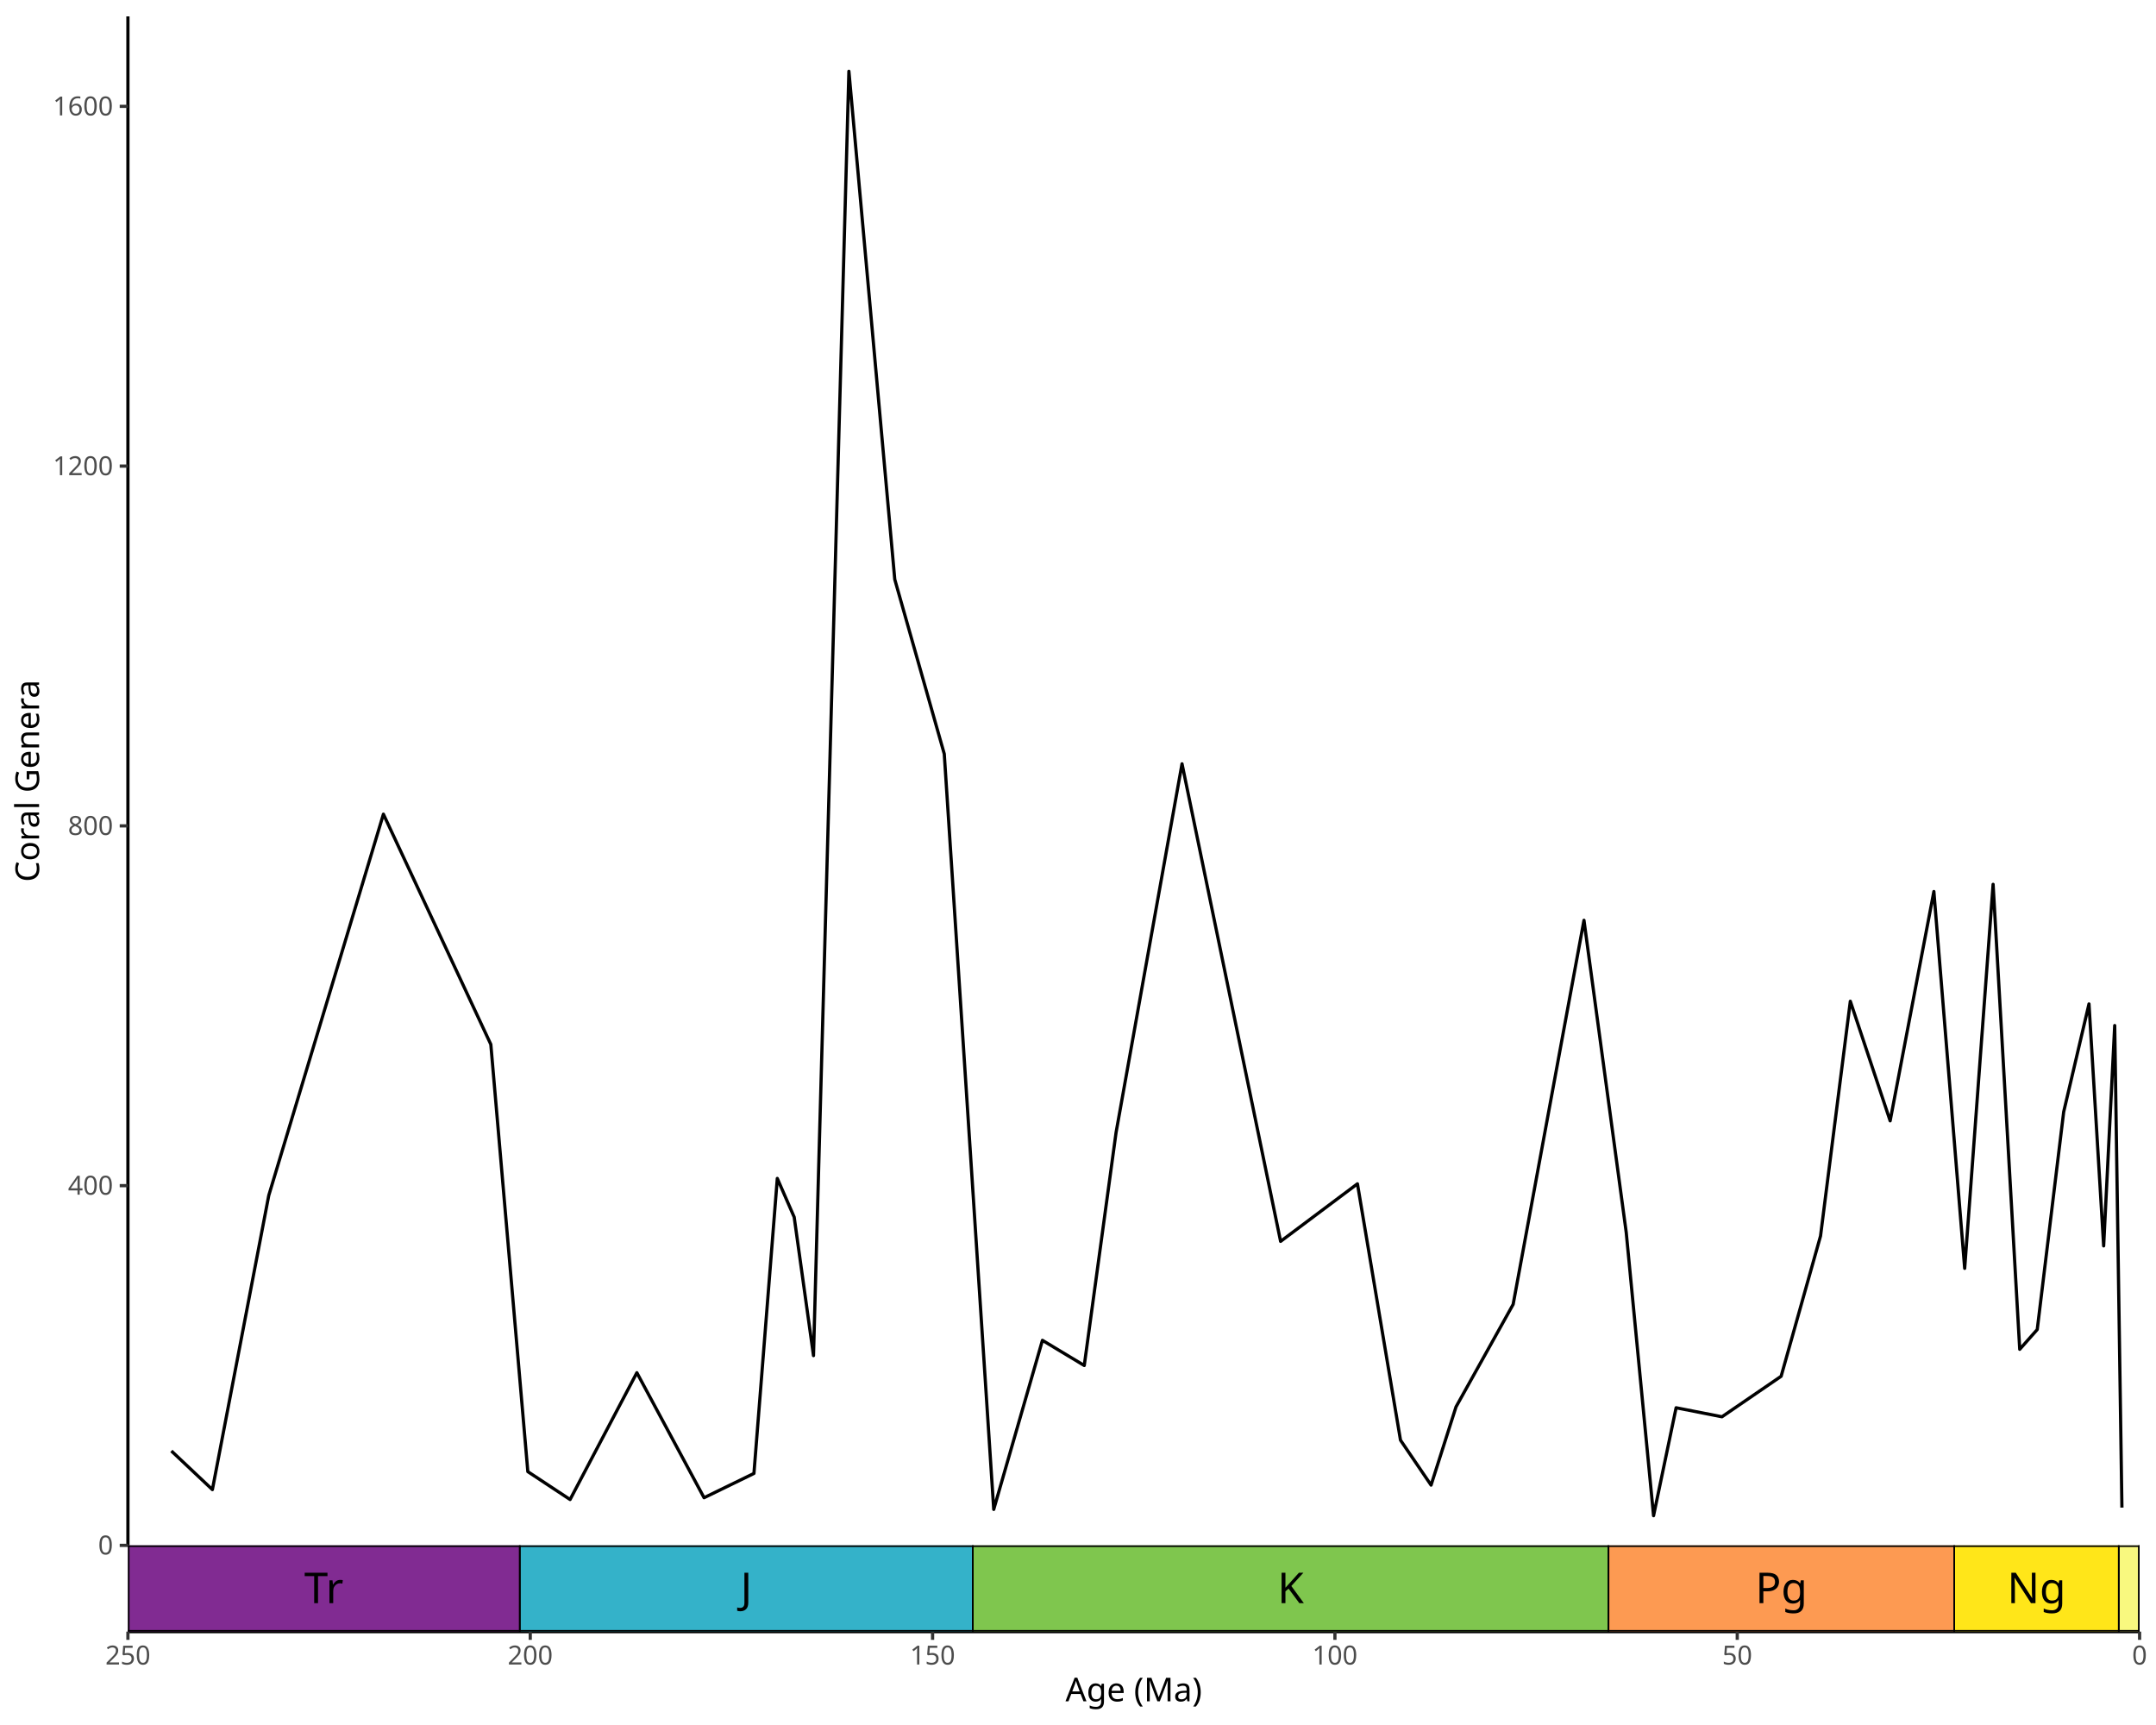
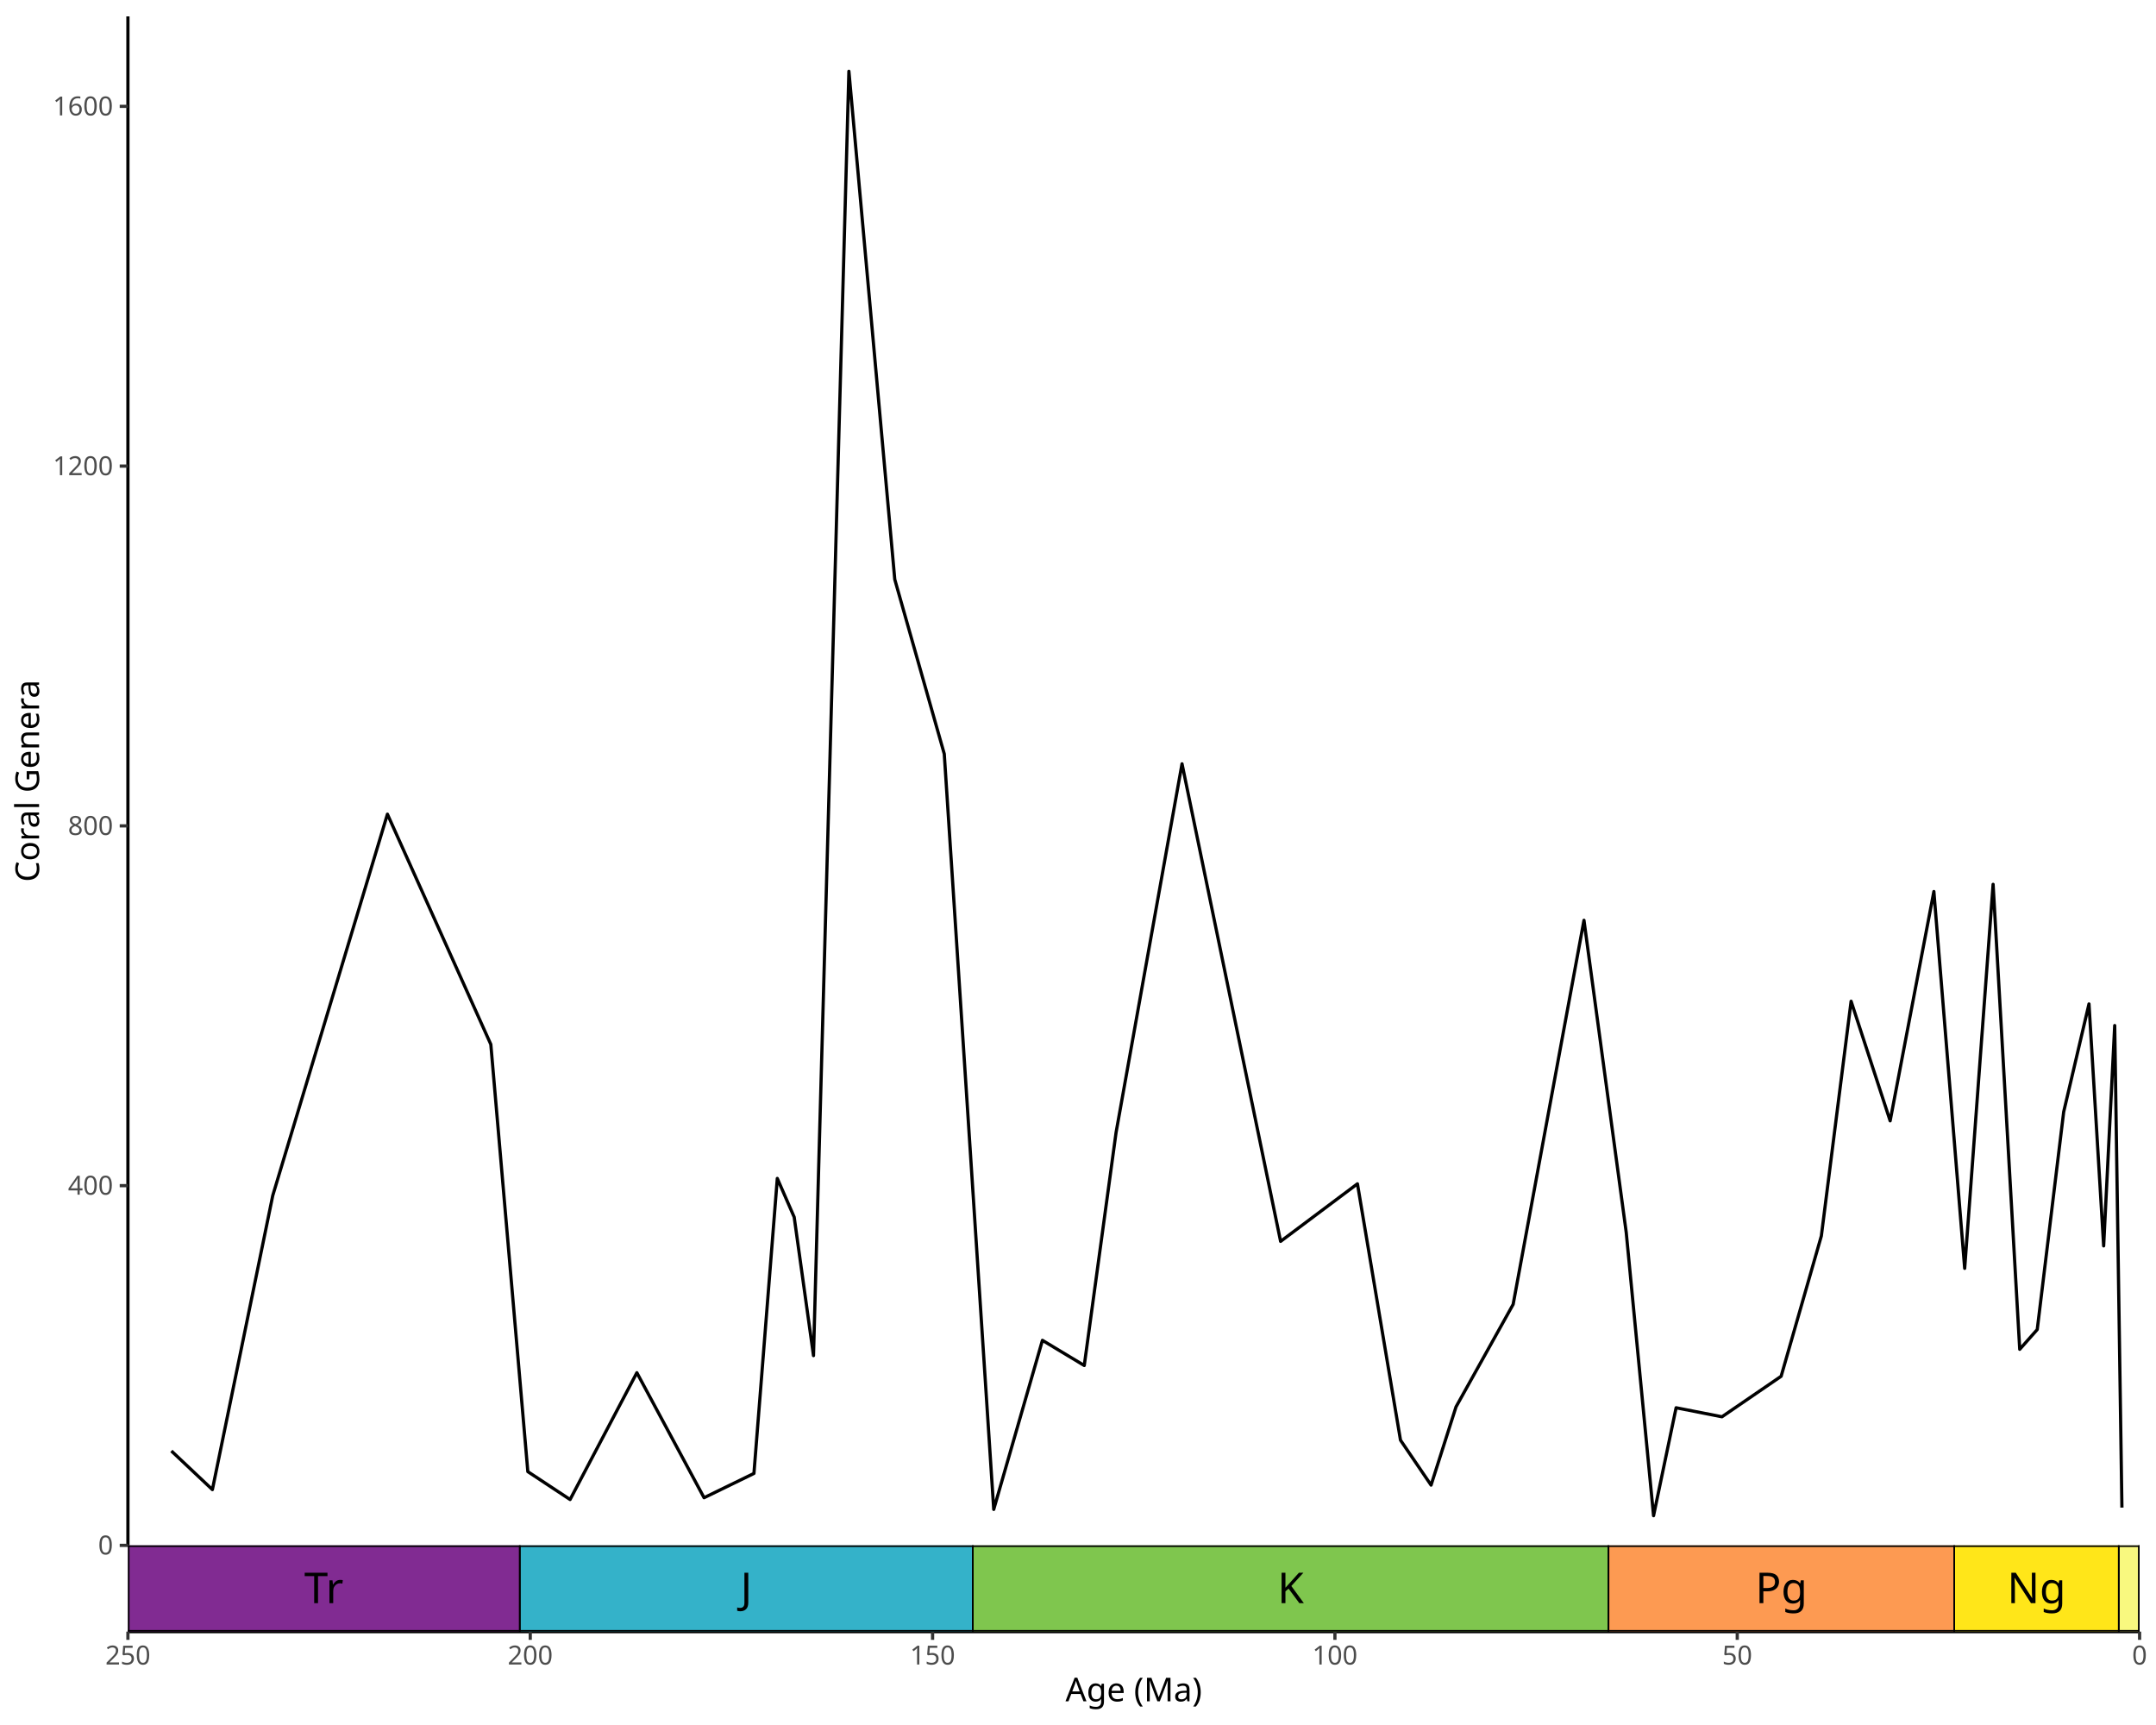
<svg xmlns="http://www.w3.org/2000/svg" class="svglite" data-engine-version="2.0" width="720.00pt" height="576.00pt" viewBox="0 0 720.00 576.00">
  <defs>
    <style type="text/css">
    .svglite line, .svglite polyline, .svglite polygon, .svglite path, .svglite rect, .svglite circle {
      fill: none;
      stroke: #000000;
      stroke-linecap: round;
      stroke-linejoin: round;
      stroke-miterlimit: 10.00;
    }
  </style>
  </defs>
  <rect width="100%" height="100%" style="stroke: none; fill: #FFFFFF;" />
  <defs>
    <clipPath id="cpMC4wMHw3MjAuMDB8MC4wMHw1NzYuMDA=">
      <rect x="0.00" y="0.00" width="720.00" height="576.00" />
    </clipPath>
  </defs>
  <g clip-path="url(#cpMC4wMHw3MjAuMDB8MC4wMHw1NzYuMDA=)">
    <rect x="0" y="0.00" width="720.00" height="576.00" style="stroke-width: 1.07; stroke: #FFFFFF; fill: #FFFFFF;" />
  </g>
  <defs>
    <clipPath id="cpNDIuNzJ8NzE0LjUyfDUuNDh8NTE2LjAy">
      <rect x="42.72" y="5.48" width="671.80" height="510.54" />
    </clipPath>
  </defs>
  <g clip-path="url(#cpNDIuNzJ8NzE0LjUyfDUuNDh8NTE2LjAy)">
    <rect x="42.72" y="5.48" width="671.80" height="510.54" style="stroke-width: 1.07; stroke: none; fill: #FFFFFF;" />
-     <polyline points="57.23,484.49 70.93,497.40 89.75,399.20 128.04,271.86 163.91,348.74 176.27,491.40 190.38,500.71 212.68,458.36 235.12,500.11 251.78,492.00 259.58,393.49 265.22,406.41 271.67,452.66 283.49,23.80 298.81,193.48 315.34,251.74 331.86,504.01 348.12,447.55 362.09,455.96 372.71,378.18 394.74,255.05 427.66,414.51 453.32,395.29 467.70,480.89 477.91,495.90 486.24,469.77 505.32,435.54 528.97,307.30 543.08,411.51 552.21,506.11 559.74,470.07 575.05,473.08 594.81,459.56 607.97,412.71 617.92,334.33 631.22,374.27 645.82,297.69 656.11,423.52 665.60,295.29 674.49,450.55 680.34,443.95 689.17,371.27 697.62,335.23 702.52,416.02 706.21,342.44 708.62,503.41 " style="stroke-width: 1.07; stroke-linecap: butt;" />
+     <polyline points="57.23,484.49 70.93,497.40 91.09,399.20 129.38,271.86 163.91,348.74 176.27,491.40 190.38,500.71 212.68,458.36 235.12,500.11 251.78,492.00 259.58,393.49 265.22,406.41 271.67,452.66 283.49,23.80 298.81,193.48 315.34,251.74 331.86,504.01 348.12,447.55 362.09,455.96 372.71,378.18 394.74,255.05 427.66,414.51 453.32,395.29 467.70,480.89 477.91,495.90 486.24,469.77 505.32,435.54 528.97,307.30 543.08,411.51 552.21,506.11 559.74,470.07 575.05,473.08 594.81,459.56 608.24,412.71 618.18,334.33 631.22,374.27 645.82,297.69 656.11,423.52 665.60,295.29 674.49,450.55 680.34,443.95 689.17,371.27 697.62,335.23 702.52,416.02 706.21,342.44 708.62,503.41 " style="stroke-width: 1.07; stroke-linecap: butt;" />
  </g>
  <g clip-path="url(#cpMC4wMHw3MjAuMDB8MC4wMHw1NzYuMDA=)">
</g>
  <defs>
    <clipPath id="cpMC4wMHw1LjQ4fDAuMDB8NS40OA==">
      <rect x="0" y="0.00" width="5.48" height="5.48" />
    </clipPath>
  </defs>
  <g clip-path="url(#cpMC4wMHw1LjQ4fDAuMDB8NS40OA==)">
</g>
  <g clip-path="url(#cpMC4wMHw3MjAuMDB8MC4wMHw1NzYuMDA=)">
</g>
  <defs>
    <clipPath id="cpMC4wMHw1LjQ4fDUuNDh8NS40OA==">
      <rect x="0" y="5.48" width="5.48" height="0.00" />
    </clipPath>
  </defs>
  <g clip-path="url(#cpMC4wMHw1LjQ4fDUuNDh8NS40OA==)">
</g>
  <g clip-path="url(#cpMC4wMHw3MjAuMDB8MC4wMHw1NzYuMDA=)">
</g>
  <g clip-path="url(#cpMC4wMHw1LjQ4fDUuNDh8NS40OA==)">
</g>
  <g clip-path="url(#cpMC4wMHw3MjAuMDB8MC4wMHw1NzYuMDA=)">
</g>
  <defs>
    <clipPath id="cpMC4wMHw1LjQ4fDUuNDh8NTE2LjAy">
      <rect x="0" y="5.48" width="5.48" height="510.54" />
    </clipPath>
  </defs>
  <g clip-path="url(#cpMC4wMHw1LjQ4fDUuNDh8NTE2LjAy)">
</g>
  <defs>
    <clipPath id="cpMC4wMHwwLjAwfDUuNDh8NTE2LjAy">
      <rect x="0" y="5.48" width="0.00" height="510.54" />
    </clipPath>
  </defs>
  <g clip-path="url(#cpMC4wMHwwLjAwfDUuNDh8NTE2LjAy)">
</g>
  <g clip-path="url(#cpMC4wMHw1LjQ4fDUuNDh8NTE2LjAy)">
</g>
  <g clip-path="url(#cpMC4wMHw3MjAuMDB8MC4wMHw1NzYuMDA=)">
</g>
  <defs>
    <clipPath id="cpMC4wMHw1LjQ4fDU0NC44Mnw1NTcuNzk=">
      <rect x="0" y="544.82" width="5.48" height="12.97" />
    </clipPath>
  </defs>
  <g clip-path="url(#cpMC4wMHw1LjQ4fDU0NC44Mnw1NTcuNzk=)">
</g>
  <g clip-path="url(#cpMC4wMHw3MjAuMDB8MC4wMHw1NzYuMDA=)">
</g>
  <defs>
    <clipPath id="cpMC4wMHw1LjQ4fDU1Ny43OXw1NzAuNTI=">
      <rect x="0" y="557.79" width="5.48" height="12.73" />
    </clipPath>
  </defs>
  <g clip-path="url(#cpMC4wMHw1LjQ4fDU1Ny43OXw1NzAuNTI=)">
</g>
  <g clip-path="url(#cpMC4wMHw3MjAuMDB8MC4wMHw1NzYuMDA=)">
</g>
  <defs>
    <clipPath id="cpMC4wMHw1LjQ4fDU3MC41Mnw1NzYuMDA=">
      <rect x="0" y="570.52" width="5.48" height="5.48" />
    </clipPath>
  </defs>
  <g clip-path="url(#cpMC4wMHw1LjQ4fDU3MC41Mnw1NzYuMDA=)">
</g>
  <g clip-path="url(#cpMC4wMHw3MjAuMDB8MC4wMHw1NzYuMDA=)">
</g>
  <defs>
    <clipPath id="cpNS40OHwxOC4yMXwwLjAwfDUuNDg=">
      <rect x="5.48" y="0.00" width="12.73" height="5.48" />
    </clipPath>
  </defs>
  <g clip-path="url(#cpNS40OHwxOC4yMXwwLjAwfDUuNDg=)">
</g>
  <g clip-path="url(#cpMC4wMHw3MjAuMDB8MC4wMHw1NzYuMDA=)">
</g>
  <defs>
    <clipPath id="cpNS40OHwxOC4yMXw1LjQ4fDUuNDg=">
      <rect x="5.48" y="5.48" width="12.73" height="0.00" />
    </clipPath>
  </defs>
  <g clip-path="url(#cpNS40OHwxOC4yMXw1LjQ4fDUuNDg=)">
</g>
  <g clip-path="url(#cpMC4wMHw3MjAuMDB8MC4wMHw1NzYuMDA=)">
</g>
  <g clip-path="url(#cpNS40OHwxOC4yMXw1LjQ4fDUuNDg=)">
</g>
  <g clip-path="url(#cpMC4wMHw3MjAuMDB8MC4wMHw1NzYuMDA=)">
</g>
  <defs>
    <clipPath id="cpNS40OHwxOC4yMXw1LjQ4fDUxNi4wMg==">
      <rect x="5.48" y="5.48" width="12.73" height="510.54" />
    </clipPath>
  </defs>
  <g clip-path="url(#cpNS40OHwxOC4yMXw1LjQ4fDUxNi4wMg==)">
</g>
  <g clip-path="url(#cpMC4wMHw3MjAuMDB8MC4wMHw1NzYuMDA=)">
    <text transform="translate(13.05,260.75) rotate(-90)" text-anchor="middle" style="font-size: 11.00px; font-family: sans;" textLength="66.04px" lengthAdjust="spacingAndGlyphs">Coral Genera</text>
  </g>
  <g clip-path="url(#cpNS40OHwxOC4yMXw1LjQ4fDUxNi4wMg==)">
</g>
  <defs>
    <clipPath id="cpNS40OHw1LjQ4fDUuNDh8NTE2LjAy">
      <rect x="5.48" y="5.48" width="0.00" height="510.54" />
    </clipPath>
  </defs>
  <g clip-path="url(#cpNS40OHw1LjQ4fDUuNDh8NTE2LjAy)">
</g>
  <g clip-path="url(#cpNS40OHwxOC4yMXw1LjQ4fDUxNi4wMg==)">
</g>
  <g clip-path="url(#cpMC4wMHw3MjAuMDB8MC4wMHw1NzYuMDA=)">
</g>
  <defs>
    <clipPath id="cpNS40OHwxOC4yMXw1NDQuODJ8NTU3Ljc5">
      <rect x="5.48" y="544.82" width="12.73" height="12.97" />
    </clipPath>
  </defs>
  <g clip-path="url(#cpNS40OHwxOC4yMXw1NDQuODJ8NTU3Ljc5)">
</g>
  <g clip-path="url(#cpMC4wMHw3MjAuMDB8MC4wMHw1NzYuMDA=)">
</g>
  <defs>
    <clipPath id="cpNS40OHwxOC4yMXw1NTcuNzl8NTcwLjUy">
      <rect x="5.48" y="557.79" width="12.73" height="12.73" />
    </clipPath>
  </defs>
  <g clip-path="url(#cpNS40OHwxOC4yMXw1NTcuNzl8NTcwLjUy)">
</g>
  <g clip-path="url(#cpMC4wMHw3MjAuMDB8MC4wMHw1NzYuMDA=)">
</g>
  <defs>
    <clipPath id="cpNS40OHwxOC4yMXw1NzAuNTJ8NTc2LjAw">
      <rect x="5.48" y="570.52" width="12.73" height="5.48" />
    </clipPath>
  </defs>
  <g clip-path="url(#cpNS40OHwxOC4yMXw1NzAuNTJ8NTc2LjAw)">
</g>
  <g clip-path="url(#cpMC4wMHw3MjAuMDB8MC4wMHw1NzYuMDA=)">
</g>
  <defs>
    <clipPath id="cpMTguMjF8NDIuNzJ8MC4wMHw1LjQ4">
      <rect x="18.21" y="0.00" width="24.51" height="5.48" />
    </clipPath>
  </defs>
  <g clip-path="url(#cpMTguMjF8NDIuNzJ8MC4wMHw1LjQ4)">
</g>
  <g clip-path="url(#cpMC4wMHw3MjAuMDB8MC4wMHw1NzYuMDA=)">
</g>
  <defs>
    <clipPath id="cpMTguMjF8NDIuNzJ8NS40OHw1LjQ4">
      <rect x="18.21" y="5.48" width="24.51" height="0.00" />
    </clipPath>
  </defs>
  <g clip-path="url(#cpMTguMjF8NDIuNzJ8NS40OHw1LjQ4)">
</g>
  <g clip-path="url(#cpMC4wMHw3MjAuMDB8MC4wMHw1NzYuMDA=)">
</g>
  <g clip-path="url(#cpMTguMjF8NDIuNzJ8NS40OHw1LjQ4)">
</g>
  <g clip-path="url(#cpMC4wMHw3MjAuMDB8MC4wMHw1NzYuMDA=)">
</g>
  <defs>
    <clipPath id="cpMTguMjF8NDIuNzJ8NS40OHw1MTYuMDI=">
      <rect x="18.21" y="5.48" width="24.51" height="510.54" />
    </clipPath>
  </defs>
  <g clip-path="url(#cpMTguMjF8NDIuNzJ8NS40OHw1MTYuMDI=)">
</g>
  <g clip-path="url(#cpMC4wMHw3MjAuMDB8MC4wMHw1NzYuMDA=)">
    <polyline points="42.72,516.02 42.72,5.48 " style="stroke-width: 1.07; stroke-linecap: butt;" />
    <text x="37.79" y="519.05" text-anchor="end" style="font-size: 8.80px; fill: #4D4D4D; font-family: sans;" textLength="4.89px" lengthAdjust="spacingAndGlyphs">0</text>
    <text x="37.79" y="398.92" text-anchor="end" style="font-size: 8.80px; fill: #4D4D4D; font-family: sans;" textLength="14.68px" lengthAdjust="spacingAndGlyphs">400</text>
    <text x="37.79" y="278.80" text-anchor="end" style="font-size: 8.80px; fill: #4D4D4D; font-family: sans;" textLength="14.68px" lengthAdjust="spacingAndGlyphs">800</text>
    <text x="37.79" y="158.67" text-anchor="end" style="font-size: 8.80px; fill: #4D4D4D; font-family: sans;" textLength="19.58px" lengthAdjust="spacingAndGlyphs">1200</text>
    <text x="37.79" y="38.54" text-anchor="end" style="font-size: 8.80px; fill: #4D4D4D; font-family: sans;" textLength="19.58px" lengthAdjust="spacingAndGlyphs">1600</text>
    <polyline points="39.98,516.02 42.72,516.02 " style="stroke-width: 1.07; stroke: #333333; stroke-linecap: butt;" />
    <polyline points="39.98,395.90 42.72,395.90 " style="stroke-width: 1.07; stroke: #333333; stroke-linecap: butt;" />
    <polyline points="39.98,275.77 42.72,275.77 " style="stroke-width: 1.07; stroke: #333333; stroke-linecap: butt;" />
    <polyline points="39.98,155.64 42.72,155.64 " style="stroke-width: 1.07; stroke: #333333; stroke-linecap: butt;" />
    <polyline points="39.98,35.51 42.72,35.51 " style="stroke-width: 1.07; stroke: #333333; stroke-linecap: butt;" />
  </g>
  <g clip-path="url(#cpMTguMjF8NDIuNzJ8NS40OHw1MTYuMDI=)">
</g>
  <defs>
    <clipPath id="cpMTguMjF8MTguMjF8NS40OHw1MTYuMDI=">
      <rect x="18.21" y="5.48" width="0.00" height="510.54" />
    </clipPath>
  </defs>
  <g clip-path="url(#cpMTguMjF8MTguMjF8NS40OHw1MTYuMDI=)">
</g>
  <g clip-path="url(#cpMTguMjF8NDIuNzJ8NS40OHw1MTYuMDI=)">
</g>
  <g clip-path="url(#cpMC4wMHw3MjAuMDB8MC4wMHw1NzYuMDA=)">
</g>
  <defs>
    <clipPath id="cpMTguMjF8NDIuNzJ8NTQ0LjgyfDU1Ny43OQ==">
      <rect x="18.21" y="544.82" width="24.51" height="12.97" />
    </clipPath>
  </defs>
  <g clip-path="url(#cpMTguMjF8NDIuNzJ8NTQ0LjgyfDU1Ny43OQ==)">
</g>
  <g clip-path="url(#cpMC4wMHw3MjAuMDB8MC4wMHw1NzYuMDA=)">
</g>
  <defs>
    <clipPath id="cpMTguMjF8NDIuNzJ8NTU3Ljc5fDU3MC41Mg==">
      <rect x="18.21" y="557.79" width="24.51" height="12.73" />
    </clipPath>
  </defs>
  <g clip-path="url(#cpMTguMjF8NDIuNzJ8NTU3Ljc5fDU3MC41Mg==)">
</g>
  <g clip-path="url(#cpMC4wMHw3MjAuMDB8MC4wMHw1NzYuMDA=)">
</g>
  <defs>
    <clipPath id="cpMTguMjF8NDIuNzJ8NTcwLjUyfDU3Ni4wMA==">
      <rect x="18.21" y="570.52" width="24.51" height="5.48" />
    </clipPath>
  </defs>
  <g clip-path="url(#cpMTguMjF8NDIuNzJ8NTcwLjUyfDU3Ni4wMA==)">
</g>
  <g clip-path="url(#cpMC4wMHw3MjAuMDB8MC4wMHw1NzYuMDA=)">
</g>
  <defs>
    <clipPath id="cpNDIuNzJ8NzE0LjUyfDAuMDB8NS40OA==">
      <rect x="42.72" y="0.00" width="671.80" height="5.48" />
    </clipPath>
  </defs>
  <g clip-path="url(#cpNDIuNzJ8NzE0LjUyfDAuMDB8NS40OA==)">
</g>
  <g clip-path="url(#cpMC4wMHw3MjAuMDB8MC4wMHw1NzYuMDA=)">
</g>
  <g clip-path="url(#cpNDIuNzJ8NzE0LjUyfDAuMDB8NS40OA==)">
</g>
  <g clip-path="url(#cpMC4wMHw3MjAuMDB8MC4wMHw1NzYuMDA=)">
</g>
  <g clip-path="url(#cpNDIuNzJ8NzE0LjUyfDAuMDB8NS40OA==)">
</g>
  <defs>
    <clipPath id="cpNDIuNzJ8NzE0LjUyfDAuMDB8MC4wMA==">
      <rect x="42.72" y="0.00" width="671.80" height="0.00" />
    </clipPath>
  </defs>
  <g clip-path="url(#cpNDIuNzJ8NzE0LjUyfDAuMDB8MC4wMA==)">
</g>
  <g clip-path="url(#cpNDIuNzJ8NzE0LjUyfDAuMDB8NS40OA==)">
</g>
  <g clip-path="url(#cpMC4wMHw3MjAuMDB8MC4wMHw1NzYuMDA=)">
</g>
  <defs>
    <clipPath id="cpNDIuNzJ8NzE0LjUyfDUuNDh8NS40OA==">
      <rect x="42.72" y="5.48" width="671.80" height="0.00" />
    </clipPath>
  </defs>
  <g clip-path="url(#cpNDIuNzJ8NzE0LjUyfDUuNDh8NS40OA==)">
</g>
  <g clip-path="url(#cpMC4wMHw3MjAuMDB8MC4wMHw1NzYuMDA=)">
</g>
  <g clip-path="url(#cpNDIuNzJ8NzE0LjUyfDUuNDh8NS40OA==)">
</g>
  <g clip-path="url(#cpMC4wMHw3MjAuMDB8MC4wMHw1NzYuMDA=)">
</g>
  <g clip-path="url(#cpNDIuNzJ8NzE0LjUyfDUuNDh8NS40OA==)">
</g>
  <g clip-path="url(#cpMC4wMHw3MjAuMDB8MC4wMHw1NzYuMDA=)">
</g>
  <g clip-path="url(#cpNDIuNzJ8NzE0LjUyfDUuNDh8NS40OA==)">
</g>
  <g clip-path="url(#cpMC4wMHw3MjAuMDB8MC4wMHw1NzYuMDA=)">
</g>
  <defs>
    <clipPath id="cpNDIuNzJ8NzE0LjUyfDU0NC44Mnw1NTcuNzk=">
      <rect x="42.72" y="544.82" width="671.80" height="12.97" />
    </clipPath>
  </defs>
  <g clip-path="url(#cpNDIuNzJ8NzE0LjUyfDU0NC44Mnw1NTcuNzk=)">
</g>
  <g clip-path="url(#cpMC4wMHw3MjAuMDB8MC4wMHw1NzYuMDA=)">
    <polyline points="42.72,544.82 714.52,544.82 " style="stroke-width: 1.07; stroke-linecap: butt;" />
    <polyline points="714.52,547.56 714.52,544.82 " style="stroke-width: 1.07; stroke: #333333; stroke-linecap: butt;" />
    <polyline points="580.16,547.56 580.16,544.82 " style="stroke-width: 1.07; stroke: #333333; stroke-linecap: butt;" />
    <polyline points="445.80,547.56 445.80,544.82 " style="stroke-width: 1.07; stroke: #333333; stroke-linecap: butt;" />
    <polyline points="311.44,547.56 311.44,544.82 " style="stroke-width: 1.07; stroke: #333333; stroke-linecap: butt;" />
    <polyline points="177.08,547.56 177.08,544.82 " style="stroke-width: 1.07; stroke: #333333; stroke-linecap: butt;" />
    <polyline points="42.72,547.56 42.72,544.82 " style="stroke-width: 1.07; stroke: #333333; stroke-linecap: butt;" />
    <text x="714.52" y="555.81" text-anchor="middle" style="font-size: 8.80px; fill: #4D4D4D; font-family: sans;" textLength="4.89px" lengthAdjust="spacingAndGlyphs">0</text>
    <text x="580.16" y="555.81" text-anchor="middle" style="font-size: 8.80px; fill: #4D4D4D; font-family: sans;" textLength="9.79px" lengthAdjust="spacingAndGlyphs">50</text>
    <text x="445.80" y="555.81" text-anchor="middle" style="font-size: 8.80px; fill: #4D4D4D; font-family: sans;" textLength="14.68px" lengthAdjust="spacingAndGlyphs">100</text>
    <text x="311.44" y="555.81" text-anchor="middle" style="font-size: 8.80px; fill: #4D4D4D; font-family: sans;" textLength="14.68px" lengthAdjust="spacingAndGlyphs">150</text>
    <text x="177.08" y="555.81" text-anchor="middle" style="font-size: 8.80px; fill: #4D4D4D; font-family: sans;" textLength="14.68px" lengthAdjust="spacingAndGlyphs">200</text>
    <text x="42.72" y="555.81" text-anchor="middle" style="font-size: 8.80px; fill: #4D4D4D; font-family: sans;" textLength="14.68px" lengthAdjust="spacingAndGlyphs">250</text>
  </g>
  <g clip-path="url(#cpNDIuNzJ8NzE0LjUyfDU0NC44Mnw1NTcuNzk=)">
</g>
  <g clip-path="url(#cpMC4wMHw3MjAuMDB8MC4wMHw1NzYuMDA=)">
</g>
  <defs>
    <clipPath id="cpNDIuNzJ8NzE0LjUyfDU1Ny43OXw1NzAuNTI=">
      <rect x="42.72" y="557.79" width="671.80" height="12.73" />
    </clipPath>
  </defs>
  <g clip-path="url(#cpNDIuNzJ8NzE0LjUyfDU1Ny43OXw1NzAuNTI=)">
</g>
  <g clip-path="url(#cpMC4wMHw3MjAuMDB8MC4wMHw1NzYuMDA=)">
    <text x="378.62" y="568.10" text-anchor="middle" style="font-size: 11.00px; font-family: sans;" textLength="45.24px" lengthAdjust="spacingAndGlyphs">Age (Ma)</text>
  </g>
  <g clip-path="url(#cpNDIuNzJ8NzE0LjUyfDU1Ny43OXw1NzAuNTI=)">
</g>
  <g clip-path="url(#cpMC4wMHw3MjAuMDB8MC4wMHw1NzYuMDA=)">
</g>
  <defs>
    <clipPath id="cpNDIuNzJ8NzE0LjUyfDU3MC41Mnw1NzYuMDA=">
      <rect x="42.72" y="570.52" width="671.80" height="5.48" />
    </clipPath>
  </defs>
  <g clip-path="url(#cpNDIuNzJ8NzE0LjUyfDU3MC41Mnw1NzYuMDA=)">
</g>
  <g clip-path="url(#cpMC4wMHw3MjAuMDB8MC4wMHw1NzYuMDA=)">
</g>
  <g clip-path="url(#cpNDIuNzJ8NzE0LjUyfDU3MC41Mnw1NzYuMDA=)">
</g>
  <defs>
    <clipPath id="cpNDIuNzJ8NzE0LjUyfDU3Ni4wMHw1NzYuMDA=">
      <rect x="42.72" y="576.00" width="671.80" height="0.00" />
    </clipPath>
  </defs>
  <g clip-path="url(#cpNDIuNzJ8NzE0LjUyfDU3Ni4wMHw1NzYuMDA=)">
</g>
  <g clip-path="url(#cpNDIuNzJ8NzE0LjUyfDU3MC41Mnw1NzYuMDA=)">
</g>
  <g clip-path="url(#cpMC4wMHw3MjAuMDB8MC4wMHw1NzYuMDA=)">
</g>
  <defs>
    <clipPath id="cpNzE0LjUyfDcxNC41MnwwLjAwfDUuNDg=">
      <rect x="714.52" y="0.00" width="0.00" height="5.48" />
    </clipPath>
  </defs>
  <g clip-path="url(#cpNzE0LjUyfDcxNC41MnwwLjAwfDUuNDg=)">
</g>
  <g clip-path="url(#cpMC4wMHw3MjAuMDB8MC4wMHw1NzYuMDA=)">
</g>
  <defs>
    <clipPath id="cpNzE0LjUyfDcxNC41Mnw1LjQ4fDUuNDg=">
      <rect x="714.52" y="5.48" width="0.00" height="0.00" />
    </clipPath>
  </defs>
  <g clip-path="url(#cpNzE0LjUyfDcxNC41Mnw1LjQ4fDUuNDg=)">
</g>
  <g clip-path="url(#cpMC4wMHw3MjAuMDB8MC4wMHw1NzYuMDA=)">
</g>
  <g clip-path="url(#cpNzE0LjUyfDcxNC41Mnw1LjQ4fDUuNDg=)">
</g>
  <g clip-path="url(#cpMC4wMHw3MjAuMDB8MC4wMHw1NzYuMDA=)">
</g>
  <defs>
    <clipPath id="cpNzE0LjUyfDcxNC41Mnw1LjQ4fDUxNi4wMg==">
      <rect x="714.52" y="5.48" width="0.00" height="510.54" />
    </clipPath>
  </defs>
  <g clip-path="url(#cpNzE0LjUyfDcxNC41Mnw1LjQ4fDUxNi4wMg==)">
</g>
  <g clip-path="url(#cpMC4wMHw3MjAuMDB8MC4wMHw1NzYuMDA=)">
</g>
  <g clip-path="url(#cpNzE0LjUyfDcxNC41Mnw1LjQ4fDUxNi4wMg==)">
</g>
  <g clip-path="url(#cpMC4wMHw3MjAuMDB8MC4wMHw1NzYuMDA=)">
</g>
  <defs>
    <clipPath id="cpNzE0LjUyfDcxNC41Mnw1NDQuODJ8NTU3Ljc5">
      <rect x="714.52" y="544.82" width="0.00" height="12.97" />
    </clipPath>
  </defs>
  <g clip-path="url(#cpNzE0LjUyfDcxNC41Mnw1NDQuODJ8NTU3Ljc5)">
</g>
  <g clip-path="url(#cpMC4wMHw3MjAuMDB8MC4wMHw1NzYuMDA=)">
</g>
  <defs>
    <clipPath id="cpNzE0LjUyfDcxNC41Mnw1NTcuNzl8NTcwLjUy">
      <rect x="714.52" y="557.79" width="0.00" height="12.73" />
    </clipPath>
  </defs>
  <g clip-path="url(#cpNzE0LjUyfDcxNC41Mnw1NTcuNzl8NTcwLjUy)">
</g>
  <g clip-path="url(#cpMC4wMHw3MjAuMDB8MC4wMHw1NzYuMDA=)">
</g>
  <defs>
    <clipPath id="cpNzE0LjUyfDcxNC41Mnw1NzAuNTJ8NTc2LjAw">
      <rect x="714.52" y="570.52" width="0.00" height="5.48" />
    </clipPath>
  </defs>
  <g clip-path="url(#cpNzE0LjUyfDcxNC41Mnw1NzAuNTJ8NTc2LjAw)">
</g>
  <g clip-path="url(#cpMC4wMHw3MjAuMDB8MC4wMHw1NzYuMDA=)">
</g>
  <g clip-path="url(#cpNzE0LjUyfDcxNC41MnwwLjAwfDUuNDg=)">
</g>
  <g clip-path="url(#cpMC4wMHw3MjAuMDB8MC4wMHw1NzYuMDA=)">
</g>
  <g clip-path="url(#cpNzE0LjUyfDcxNC41Mnw1LjQ4fDUuNDg=)">
</g>
  <g clip-path="url(#cpMC4wMHw3MjAuMDB8MC4wMHw1NzYuMDA=)">
</g>
  <g clip-path="url(#cpNzE0LjUyfDcxNC41Mnw1LjQ4fDUuNDg=)">
</g>
  <g clip-path="url(#cpMC4wMHw3MjAuMDB8MC4wMHw1NzYuMDA=)">
</g>
  <g clip-path="url(#cpNzE0LjUyfDcxNC41Mnw1LjQ4fDUxNi4wMg==)">
</g>
  <g clip-path="url(#cpMC4wMHw3MjAuMDB8MC4wMHw1NzYuMDA=)">
</g>
  <g clip-path="url(#cpNzE0LjUyfDcxNC41Mnw1LjQ4fDUxNi4wMg==)">
</g>
  <g clip-path="url(#cpMC4wMHw3MjAuMDB8MC4wMHw1NzYuMDA=)">
</g>
  <g clip-path="url(#cpNzE0LjUyfDcxNC41Mnw1NDQuODJ8NTU3Ljc5)">
</g>
  <g clip-path="url(#cpMC4wMHw3MjAuMDB8MC4wMHw1NzYuMDA=)">
</g>
  <g clip-path="url(#cpNzE0LjUyfDcxNC41Mnw1NTcuNzl8NTcwLjUy)">
</g>
  <g clip-path="url(#cpMC4wMHw3MjAuMDB8MC4wMHw1NzYuMDA=)">
</g>
  <g clip-path="url(#cpNzE0LjUyfDcxNC41Mnw1NzAuNTJ8NTc2LjAw)">
</g>
  <g clip-path="url(#cpMC4wMHw3MjAuMDB8MC4wMHw1NzYuMDA=)">
</g>
  <defs>
    <clipPath id="cpNzE0LjUyfDcyMC4wMHwwLjAwfDUuNDg=">
      <rect x="714.52" y="0.00" width="5.48" height="5.48" />
    </clipPath>
  </defs>
  <g clip-path="url(#cpNzE0LjUyfDcyMC4wMHwwLjAwfDUuNDg=)">
</g>
  <g clip-path="url(#cpMC4wMHw3MjAuMDB8MC4wMHw1NzYuMDA=)">
</g>
  <defs>
    <clipPath id="cpNzE0LjUyfDcyMC4wMHw1LjQ4fDUuNDg=">
      <rect x="714.52" y="5.48" width="5.48" height="0.00" />
    </clipPath>
  </defs>
  <g clip-path="url(#cpNzE0LjUyfDcyMC4wMHw1LjQ4fDUuNDg=)">
</g>
  <g clip-path="url(#cpMC4wMHw3MjAuMDB8MC4wMHw1NzYuMDA=)">
</g>
  <g clip-path="url(#cpNzE0LjUyfDcyMC4wMHw1LjQ4fDUuNDg=)">
</g>
  <g clip-path="url(#cpMC4wMHw3MjAuMDB8MC4wMHw1NzYuMDA=)">
</g>
  <defs>
    <clipPath id="cpNzE0LjUyfDcyMC4wMHw1LjQ4fDUxNi4wMg==">
      <rect x="714.52" y="5.48" width="5.48" height="510.54" />
    </clipPath>
  </defs>
  <g clip-path="url(#cpNzE0LjUyfDcyMC4wMHw1LjQ4fDUxNi4wMg==)">
</g>
  <defs>
    <clipPath id="cpNzIwLjAwfDcyMC4wMHw1LjQ4fDUxNi4wMg==">
      <rect x="720.00" y="5.48" width="0.00" height="510.54" />
    </clipPath>
  </defs>
  <g clip-path="url(#cpNzIwLjAwfDcyMC4wMHw1LjQ4fDUxNi4wMg==)">
</g>
  <g clip-path="url(#cpNzE0LjUyfDcyMC4wMHw1LjQ4fDUxNi4wMg==)">
</g>
  <g clip-path="url(#cpMC4wMHw3MjAuMDB8MC4wMHw1NzYuMDA=)">
</g>
  <defs>
    <clipPath id="cpNzE0LjUyfDcyMC4wMHw1NDQuODJ8NTU3Ljc5">
      <rect x="714.52" y="544.82" width="5.48" height="12.97" />
    </clipPath>
  </defs>
  <g clip-path="url(#cpNzE0LjUyfDcyMC4wMHw1NDQuODJ8NTU3Ljc5)">
</g>
  <g clip-path="url(#cpMC4wMHw3MjAuMDB8MC4wMHw1NzYuMDA=)">
</g>
  <defs>
    <clipPath id="cpNzE0LjUyfDcyMC4wMHw1NTcuNzl8NTcwLjUy">
      <rect x="714.52" y="557.79" width="5.48" height="12.73" />
    </clipPath>
  </defs>
  <g clip-path="url(#cpNzE0LjUyfDcyMC4wMHw1NTcuNzl8NTcwLjUy)">
</g>
  <g clip-path="url(#cpMC4wMHw3MjAuMDB8MC4wMHw1NzYuMDA=)">
</g>
  <defs>
    <clipPath id="cpNzE0LjUyfDcyMC4wMHw1NzAuNTJ8NTc2LjAw">
      <rect x="714.52" y="570.52" width="5.48" height="5.48" />
    </clipPath>
  </defs>
  <g clip-path="url(#cpNzE0LjUyfDcyMC4wMHw1NzAuNTJ8NTc2LjAw)">
</g>
  <g clip-path="url(#cpMC4wMHw3MjAuMDB8MC4wMHw1NzYuMDA=)">
</g>
  <defs>
    <clipPath id="cpNDIuNzJ8NzE0LjUyfDUxNi4wMnw1NDQuODI=">
      <rect x="42.72" y="516.02" width="671.80" height="28.80" />
    </clipPath>
  </defs>
  <g clip-path="url(#cpNDIuNzJ8NzE0LjUyfDUxNi4wMnw1NDQuODI=)">
    <rect x="707.57" y="516.02" width="6.95" height="28.80" style="stroke-width: 1.07; stroke: none; stroke-linecap: square; stroke-linejoin: miter; fill: #F9F97F;" />
    <rect x="652.63" y="516.02" width="54.93" height="28.80" style="stroke-width: 1.07; stroke: none; stroke-linecap: square; stroke-linejoin: miter; fill: #FFE619;" />
    <rect x="537.16" y="516.02" width="115.47" height="28.80" style="stroke-width: 1.07; stroke: none; stroke-linecap: square; stroke-linejoin: miter; fill: #FD9A52;" />
    <rect x="324.88" y="516.02" width="212.29" height="28.80" style="stroke-width: 1.07; stroke: none; stroke-linecap: square; stroke-linejoin: miter; fill: #7FC64E;" />
    <rect x="173.59" y="516.02" width="151.29" height="28.80" style="stroke-width: 1.07; stroke: none; stroke-linecap: square; stroke-linejoin: miter; fill: #34B2C9;" />
-     <rect x="36.89" y="516.02" width="136.70" height="28.80" style="stroke-width: 1.07; stroke: none; stroke-linecap: square; stroke-linejoin: miter; fill: #812B92;" />
-     <rect x="-88.69" y="516.02" width="125.57" height="28.80" style="stroke-width: 1.07; stroke: none; stroke-linecap: square; stroke-linejoin: miter; fill: #F04028;" />
+     <rect x="37.61" y="516.02" width="135.98" height="28.80" style="stroke-width: 1.07; stroke: none; stroke-linecap: square; stroke-linejoin: miter; fill: #812B92;" />
+     <rect x="-88.69" y="516.02" width="126.29" height="28.80" style="stroke-width: 1.07; stroke: none; stroke-linecap: square; stroke-linejoin: miter; fill: #F04028;" />
    <rect x="-249.92" y="516.02" width="161.23" height="28.80" style="stroke-width: 1.07; stroke: none; stroke-linecap: square; stroke-linejoin: miter; fill: #67A599;" />
    <rect x="-411.96" y="516.02" width="162.04" height="28.80" style="stroke-width: 1.07; stroke: none; stroke-linecap: square; stroke-linejoin: miter; fill: #CB8C37;" />
-     <rect x="-476.99" y="516.02" width="65.03" height="28.80" style="stroke-width: 1.07; stroke: none; stroke-linecap: square; stroke-linejoin: miter; fill: #B3E1B6;" />
-     <rect x="-589.85" y="516.02" width="112.86" height="28.80" style="stroke-width: 1.07; stroke: none; stroke-linecap: square; stroke-linejoin: miter; fill: #009270;" />
+     <rect x="-478.06" y="516.02" width="66.11" height="28.80" style="stroke-width: 1.07; stroke: none; stroke-linecap: square; stroke-linejoin: miter; fill: #B3E1B6;" />
+     <rect x="-589.85" y="516.02" width="111.79" height="28.80" style="stroke-width: 1.07; stroke: none; stroke-linecap: square; stroke-linejoin: miter; fill: #009270;" />
    <rect x="-739.26" y="516.02" width="149.41" height="28.80" style="stroke-width: 1.07; stroke: none; stroke-linecap: square; stroke-linejoin: miter; fill: #7FA056;" />
-     <rect x="-991.86" y="516.02" width="252.60" height="28.80" style="stroke-width: 1.07; stroke: none; stroke-linecap: square; stroke-linejoin: miter; fill: #FED96A;" />
-     <rect x="-1569.60" y="516.02" width="577.75" height="28.80" style="stroke-width: 1.07; stroke: none; stroke-linecap: square; stroke-linejoin: miter; fill: #FECC5C;" />
-     <rect x="-1972.69" y="516.02" width="403.08" height="28.80" style="stroke-width: 1.07; stroke: none; stroke-linecap: square; stroke-linejoin: miter; fill: #FEBF4E;" />
-     <rect x="-2510.13" y="516.02" width="537.44" height="28.80" style="stroke-width: 1.07; stroke: none; stroke-linecap: square; stroke-linejoin: miter; fill: #FED99A;" />
-     <rect x="-3047.57" y="516.02" width="537.44" height="28.80" style="stroke-width: 1.07; stroke: none; stroke-linecap: square; stroke-linejoin: miter; fill: #F3CC8A;" />
+     <rect x="-991.86" y="516.02" width="252.60" height="28.80" style="stroke-width: 1.07; stroke: none; stroke-linecap: square; stroke-linejoin: miter; fill: #FFC3E1;" />
+     <rect x="-1220.27" y="516.02" width="228.41" height="28.80" style="stroke-width: 1.07; stroke: none; stroke-linecap: square; stroke-linejoin: miter; fill: #FFAFD7;" />
+     <rect x="-1972.69" y="516.02" width="752.42" height="28.80" style="stroke-width: 1.07; stroke: none; stroke-linecap: square; stroke-linejoin: miter; fill: #FFA5D2;" />
+     <rect x="-2510.13" y="516.02" width="537.44" height="28.80" style="stroke-width: 1.07; stroke: none; stroke-linecap: square; stroke-linejoin: miter; fill: #FFA5D2;" />
+     <rect x="-3047.57" y="516.02" width="537.44" height="28.80" style="stroke-width: 1.07; stroke: none; stroke-linecap: square; stroke-linejoin: miter; fill: #FF98CC;" />
    <line x1="714.52" y1="544.82" x2="714.52" y2="516.02" style="stroke-width: 0.53; stroke-linecap: butt;" />
    <line x1="707.57" y1="544.82" x2="707.57" y2="516.02" style="stroke-width: 0.53; stroke-linecap: butt;" />
    <line x1="652.63" y1="544.82" x2="652.63" y2="516.02" style="stroke-width: 0.53; stroke-linecap: butt;" />
    <line x1="537.16" y1="544.82" x2="537.16" y2="516.02" style="stroke-width: 0.53; stroke-linecap: butt;" />
    <line x1="324.88" y1="544.82" x2="324.88" y2="516.02" style="stroke-width: 0.53; stroke-linecap: butt;" />
    <line x1="173.59" y1="544.82" x2="173.59" y2="516.02" style="stroke-width: 0.53; stroke-linecap: butt;" />
-     <line x1="36.89" y1="544.82" x2="36.89" y2="516.02" style="stroke-width: 0.53; stroke-linecap: butt;" />
+     <line x1="37.61" y1="544.82" x2="37.61" y2="516.02" style="stroke-width: 0.53; stroke-linecap: butt;" />
    <line x1="-88.69" y1="544.82" x2="-88.69" y2="516.02" style="stroke-width: 0.53; stroke-linecap: butt;" />
    <line x1="-249.92" y1="544.82" x2="-249.92" y2="516.02" style="stroke-width: 0.53; stroke-linecap: butt;" />
    <line x1="-411.96" y1="544.82" x2="-411.96" y2="516.02" style="stroke-width: 0.53; stroke-linecap: butt;" />
-     <line x1="-476.99" y1="544.82" x2="-476.99" y2="516.02" style="stroke-width: 0.53; stroke-linecap: butt;" />
+     <line x1="-478.06" y1="544.82" x2="-478.06" y2="516.02" style="stroke-width: 0.53; stroke-linecap: butt;" />
    <line x1="-589.85" y1="544.82" x2="-589.85" y2="516.02" style="stroke-width: 0.53; stroke-linecap: butt;" />
    <line x1="-739.26" y1="544.82" x2="-739.26" y2="516.02" style="stroke-width: 0.53; stroke-linecap: butt;" />
    <line x1="-991.86" y1="544.82" x2="-991.86" y2="516.02" style="stroke-width: 0.53; stroke-linecap: butt;" />
-     <line x1="-1569.60" y1="544.82" x2="-1569.60" y2="516.02" style="stroke-width: 0.53; stroke-linecap: butt;" />
+     <line x1="-1220.27" y1="544.82" x2="-1220.27" y2="516.02" style="stroke-width: 0.53; stroke-linecap: butt;" />
    <line x1="-1972.69" y1="544.82" x2="-1972.69" y2="516.02" style="stroke-width: 0.53; stroke-linecap: butt;" />
    <line x1="-2510.13" y1="544.82" x2="-2510.13" y2="516.02" style="stroke-width: 0.53; stroke-linecap: butt;" />
    <line x1="707.57" y1="544.82" x2="707.57" y2="516.02" style="stroke-width: 0.53; stroke-linecap: butt;" />
    <line x1="652.63" y1="544.82" x2="652.63" y2="516.02" style="stroke-width: 0.53; stroke-linecap: butt;" />
    <line x1="537.16" y1="544.82" x2="537.16" y2="516.02" style="stroke-width: 0.53; stroke-linecap: butt;" />
    <line x1="324.88" y1="544.82" x2="324.88" y2="516.02" style="stroke-width: 0.53; stroke-linecap: butt;" />
    <line x1="173.59" y1="544.82" x2="173.59" y2="516.02" style="stroke-width: 0.53; stroke-linecap: butt;" />
-     <line x1="36.89" y1="544.82" x2="36.89" y2="516.02" style="stroke-width: 0.53; stroke-linecap: butt;" />
+     <line x1="37.61" y1="544.82" x2="37.61" y2="516.02" style="stroke-width: 0.53; stroke-linecap: butt;" />
    <line x1="-88.69" y1="544.82" x2="-88.69" y2="516.02" style="stroke-width: 0.53; stroke-linecap: butt;" />
    <line x1="-249.92" y1="544.82" x2="-249.92" y2="516.02" style="stroke-width: 0.53; stroke-linecap: butt;" />
    <line x1="-411.96" y1="544.82" x2="-411.96" y2="516.02" style="stroke-width: 0.53; stroke-linecap: butt;" />
-     <line x1="-476.99" y1="544.82" x2="-476.99" y2="516.02" style="stroke-width: 0.53; stroke-linecap: butt;" />
+     <line x1="-478.06" y1="544.82" x2="-478.06" y2="516.02" style="stroke-width: 0.53; stroke-linecap: butt;" />
    <line x1="-589.85" y1="544.82" x2="-589.85" y2="516.02" style="stroke-width: 0.53; stroke-linecap: butt;" />
    <line x1="-739.26" y1="544.82" x2="-739.26" y2="516.02" style="stroke-width: 0.53; stroke-linecap: butt;" />
    <line x1="-991.86" y1="544.82" x2="-991.86" y2="516.02" style="stroke-width: 0.53; stroke-linecap: butt;" />
-     <line x1="-1569.60" y1="544.82" x2="-1569.60" y2="516.02" style="stroke-width: 0.53; stroke-linecap: butt;" />
+     <line x1="-1220.27" y1="544.82" x2="-1220.27" y2="516.02" style="stroke-width: 0.53; stroke-linecap: butt;" />
    <line x1="-1972.69" y1="544.82" x2="-1972.69" y2="516.02" style="stroke-width: 0.53; stroke-linecap: butt;" />
    <line x1="-2510.13" y1="544.82" x2="-2510.13" y2="516.02" style="stroke-width: 0.53; stroke-linecap: butt;" />
    <text x="680.10" y="535.32" text-anchor="middle" style="font-size: 14.23px; font-family: sans;" textLength="18.19px" lengthAdjust="spacingAndGlyphs">Ng</text>
    <text x="594.90" y="535.32" text-anchor="middle" style="font-size: 14.23px; font-family: sans;" textLength="17.40px" lengthAdjust="spacingAndGlyphs">Pg</text>
    <text x="431.02" y="535.32" text-anchor="middle" style="font-size: 14.23px; font-family: sans;" textLength="9.49px" lengthAdjust="spacingAndGlyphs">K</text>
    <text x="249.23" y="535.32" text-anchor="middle" style="font-size: 14.23px; font-family: sans;" textLength="7.12px" lengthAdjust="spacingAndGlyphs">J</text>
    <text x="108.15" y="535.32" text-anchor="middle" style="font-size: 14.23px; font-family: sans;" textLength="13.43px" lengthAdjust="spacingAndGlyphs">Tr</text>
-     <text x="-25.90" y="535.32" text-anchor="middle" style="font-size: 14.23px; font-family: sans;" textLength="9.49px" lengthAdjust="spacingAndGlyphs">P</text>
+     <text x="-25.54" y="535.32" text-anchor="middle" style="font-size: 14.23px; font-family: sans;" textLength="9.49px" lengthAdjust="spacingAndGlyphs">P</text>
    <text x="-169.30" y="535.32" text-anchor="middle" style="font-size: 14.23px; font-family: sans;" textLength="10.28px" lengthAdjust="spacingAndGlyphs">C</text>
    <text x="-330.94" y="535.32" text-anchor="middle" style="font-size: 14.23px; font-family: sans;" textLength="10.28px" lengthAdjust="spacingAndGlyphs">D</text>
-     <text x="-444.47" y="535.32" text-anchor="middle" style="font-size: 14.23px; font-family: sans;" textLength="9.49px" lengthAdjust="spacingAndGlyphs">S</text>
-     <text x="-533.42" y="535.32" text-anchor="middle" style="font-size: 14.23px; font-family: sans;" textLength="11.07px" lengthAdjust="spacingAndGlyphs">O</text>
+     <text x="-445.01" y="535.32" text-anchor="middle" style="font-size: 14.23px; font-family: sans;" textLength="9.49px" lengthAdjust="spacingAndGlyphs">S</text>
+     <text x="-533.96" y="535.32" text-anchor="middle" style="font-size: 14.23px; font-family: sans;" textLength="11.07px" lengthAdjust="spacingAndGlyphs">O</text>
    <text x="-664.55" y="535.32" text-anchor="middle" style="font-size: 14.23px; font-family: sans;" textLength="22.13px" lengthAdjust="spacingAndGlyphs">Cm</text>
-     <text x="-865.56" y="535.32" text-anchor="middle" style="font-size: 14.23px; font-family: sans;" textLength="17.40px" lengthAdjust="spacingAndGlyphs">Ed</text>
-     <text x="-1280.73" y="535.32" text-anchor="middle" style="font-size: 14.23px; font-family: sans;" textLength="22.13px" lengthAdjust="spacingAndGlyphs">Cry</text>
-     <text x="-1771.14" y="535.32" text-anchor="middle" style="font-size: 14.23px; font-family: sans;" textLength="16.60px" lengthAdjust="spacingAndGlyphs">Tn</text>
-     <text x="-2241.41" y="535.32" text-anchor="middle" style="font-size: 14.23px; font-family: sans;" textLength="21.36px" lengthAdjust="spacingAndGlyphs">Stn</text>
+     <text x="-865.56" y="535.32" text-anchor="middle" style="font-size: 14.23px; font-family: sans;" textLength="9.49px" lengthAdjust="spacingAndGlyphs">E</text>
+     <text x="-1106.06" y="535.32" text-anchor="middle" style="font-size: 14.23px; font-family: sans;" textLength="15.01px" lengthAdjust="spacingAndGlyphs">Cr</text>
+     <text x="-1596.48" y="535.32" text-anchor="middle" style="font-size: 14.23px; font-family: sans;" textLength="8.69px" lengthAdjust="spacingAndGlyphs">T</text>
+     <text x="-2241.41" y="535.32" text-anchor="middle" style="font-size: 14.23px; font-family: sans;" textLength="13.44px" lengthAdjust="spacingAndGlyphs">St</text>
    <text x="-2778.85" y="535.32" text-anchor="middle" style="font-size: 14.23px; font-family: sans;" textLength="16.61px" lengthAdjust="spacingAndGlyphs">Ec</text>
    <line x1="42.72" y1="544.82" x2="42.72" y2="516.02" style="stroke-width: 1.07; stroke-linecap: butt;" />
    <line x1="714.52" y1="544.82" x2="714.52" y2="516.02" style="stroke-width: 1.07; stroke-linecap: butt;" />
    <line x1="42.72" y1="516.02" x2="714.52" y2="516.02" style="stroke-width: 1.07; stroke-linecap: butt;" />
    <line x1="42.72" y1="544.82" x2="714.52" y2="544.82" style="stroke-width: 1.07; stroke-linecap: butt;" />
  </g>
  <g clip-path="url(#cpMC4wMHw3MjAuMDB8MC4wMHw1NzYuMDA=)">
</g>
  <g clip-path="url(#cpNDIuNzJ8NzE0LjUyfDUxNi4wMnw1NDQuODI=)">
</g>
  <g clip-path="url(#cpMC4wMHw3MjAuMDB8MC4wMHw1NzYuMDA=)">
</g>
  <g clip-path="url(#cpNDIuNzJ8NzE0LjUyfDUxNi4wMnw1NDQuODI=)">
</g>
  <g clip-path="url(#cpMC4wMHw3MjAuMDB8MC4wMHw1NzYuMDA=)">
</g>
  <g clip-path="url(#cpNDIuNzJ8NzE0LjUyfDUxNi4wMnw1NDQuODI=)">
</g>
  <g clip-path="url(#cpMC4wMHw3MjAuMDB8MC4wMHw1NzYuMDA=)">
</g>
  <g clip-path="url(#cpNDIuNzJ8NzE0LjUyfDUxNi4wMnw1NDQuODI=)">
</g>
  <g clip-path="url(#cpMC4wMHw3MjAuMDB8MC4wMHw1NzYuMDA=)">
</g>
  <g clip-path="url(#cpNDIuNzJ8NzE0LjUyfDUxNi4wMnw1NDQuODI=)">
</g>
  <g clip-path="url(#cpMC4wMHw3MjAuMDB8MC4wMHw1NzYuMDA=)">
</g>
  <g clip-path="url(#cpNDIuNzJ8NzE0LjUyfDUxNi4wMnw1NDQuODI=)">
</g>
  <g clip-path="url(#cpMC4wMHw3MjAuMDB8MC4wMHw1NzYuMDA=)">
</g>
  <g clip-path="url(#cpNDIuNzJ8NzE0LjUyfDUxNi4wMnw1NDQuODI=)">
</g>
  <g clip-path="url(#cpMC4wMHw3MjAuMDB8MC4wMHw1NzYuMDA=)">
</g>
  <g clip-path="url(#cpNDIuNzJ8NzE0LjUyfDUxNi4wMnw1NDQuODI=)">
</g>
  <g clip-path="url(#cpMC4wMHw3MjAuMDB8MC4wMHw1NzYuMDA=)">
</g>
  <g clip-path="url(#cpNDIuNzJ8NzE0LjUyfDUxNi4wMnw1NDQuODI=)">
</g>
  <g clip-path="url(#cpMC4wMHw3MjAuMDB8MC4wMHw1NzYuMDA=)">
</g>
  <g clip-path="url(#cpNDIuNzJ8NzE0LjUyfDUxNi4wMnw1NDQuODI=)">
</g>
  <g clip-path="url(#cpMC4wMHw3MjAuMDB8MC4wMHw1NzYuMDA=)">
</g>
  <g clip-path="url(#cpNDIuNzJ8NzE0LjUyfDUxNi4wMnw1NDQuODI=)">
</g>
  <g clip-path="url(#cpMC4wMHw3MjAuMDB8MC4wMHw1NzYuMDA=)">
</g>
  <g clip-path="url(#cpNDIuNzJ8NzE0LjUyfDUxNi4wMnw1NDQuODI=)">
</g>
  <g clip-path="url(#cpMC4wMHw3MjAuMDB8MC4wMHw1NzYuMDA=)">
</g>
  <g clip-path="url(#cpNDIuNzJ8NzE0LjUyfDUxNi4wMnw1NDQuODI=)">
</g>
  <g clip-path="url(#cpMC4wMHw3MjAuMDB8MC4wMHw1NzYuMDA=)">
</g>
  <g clip-path="url(#cpNDIuNzJ8NzE0LjUyfDUxNi4wMnw1NDQuODI=)">
</g>
  <g clip-path="url(#cpMC4wMHw3MjAuMDB8MC4wMHw1NzYuMDA=)">
</g>
  <g clip-path="url(#cpNDIuNzJ8NzE0LjUyfDUxNi4wMnw1NDQuODI=)">
</g>
  <g clip-path="url(#cpMC4wMHw3MjAuMDB8MC4wMHw1NzYuMDA=)">
</g>
  <g clip-path="url(#cpNDIuNzJ8NzE0LjUyfDUxNi4wMnw1NDQuODI=)">
</g>
  <g clip-path="url(#cpMC4wMHw3MjAuMDB8MC4wMHw1NzYuMDA=)">
</g>
</svg>
